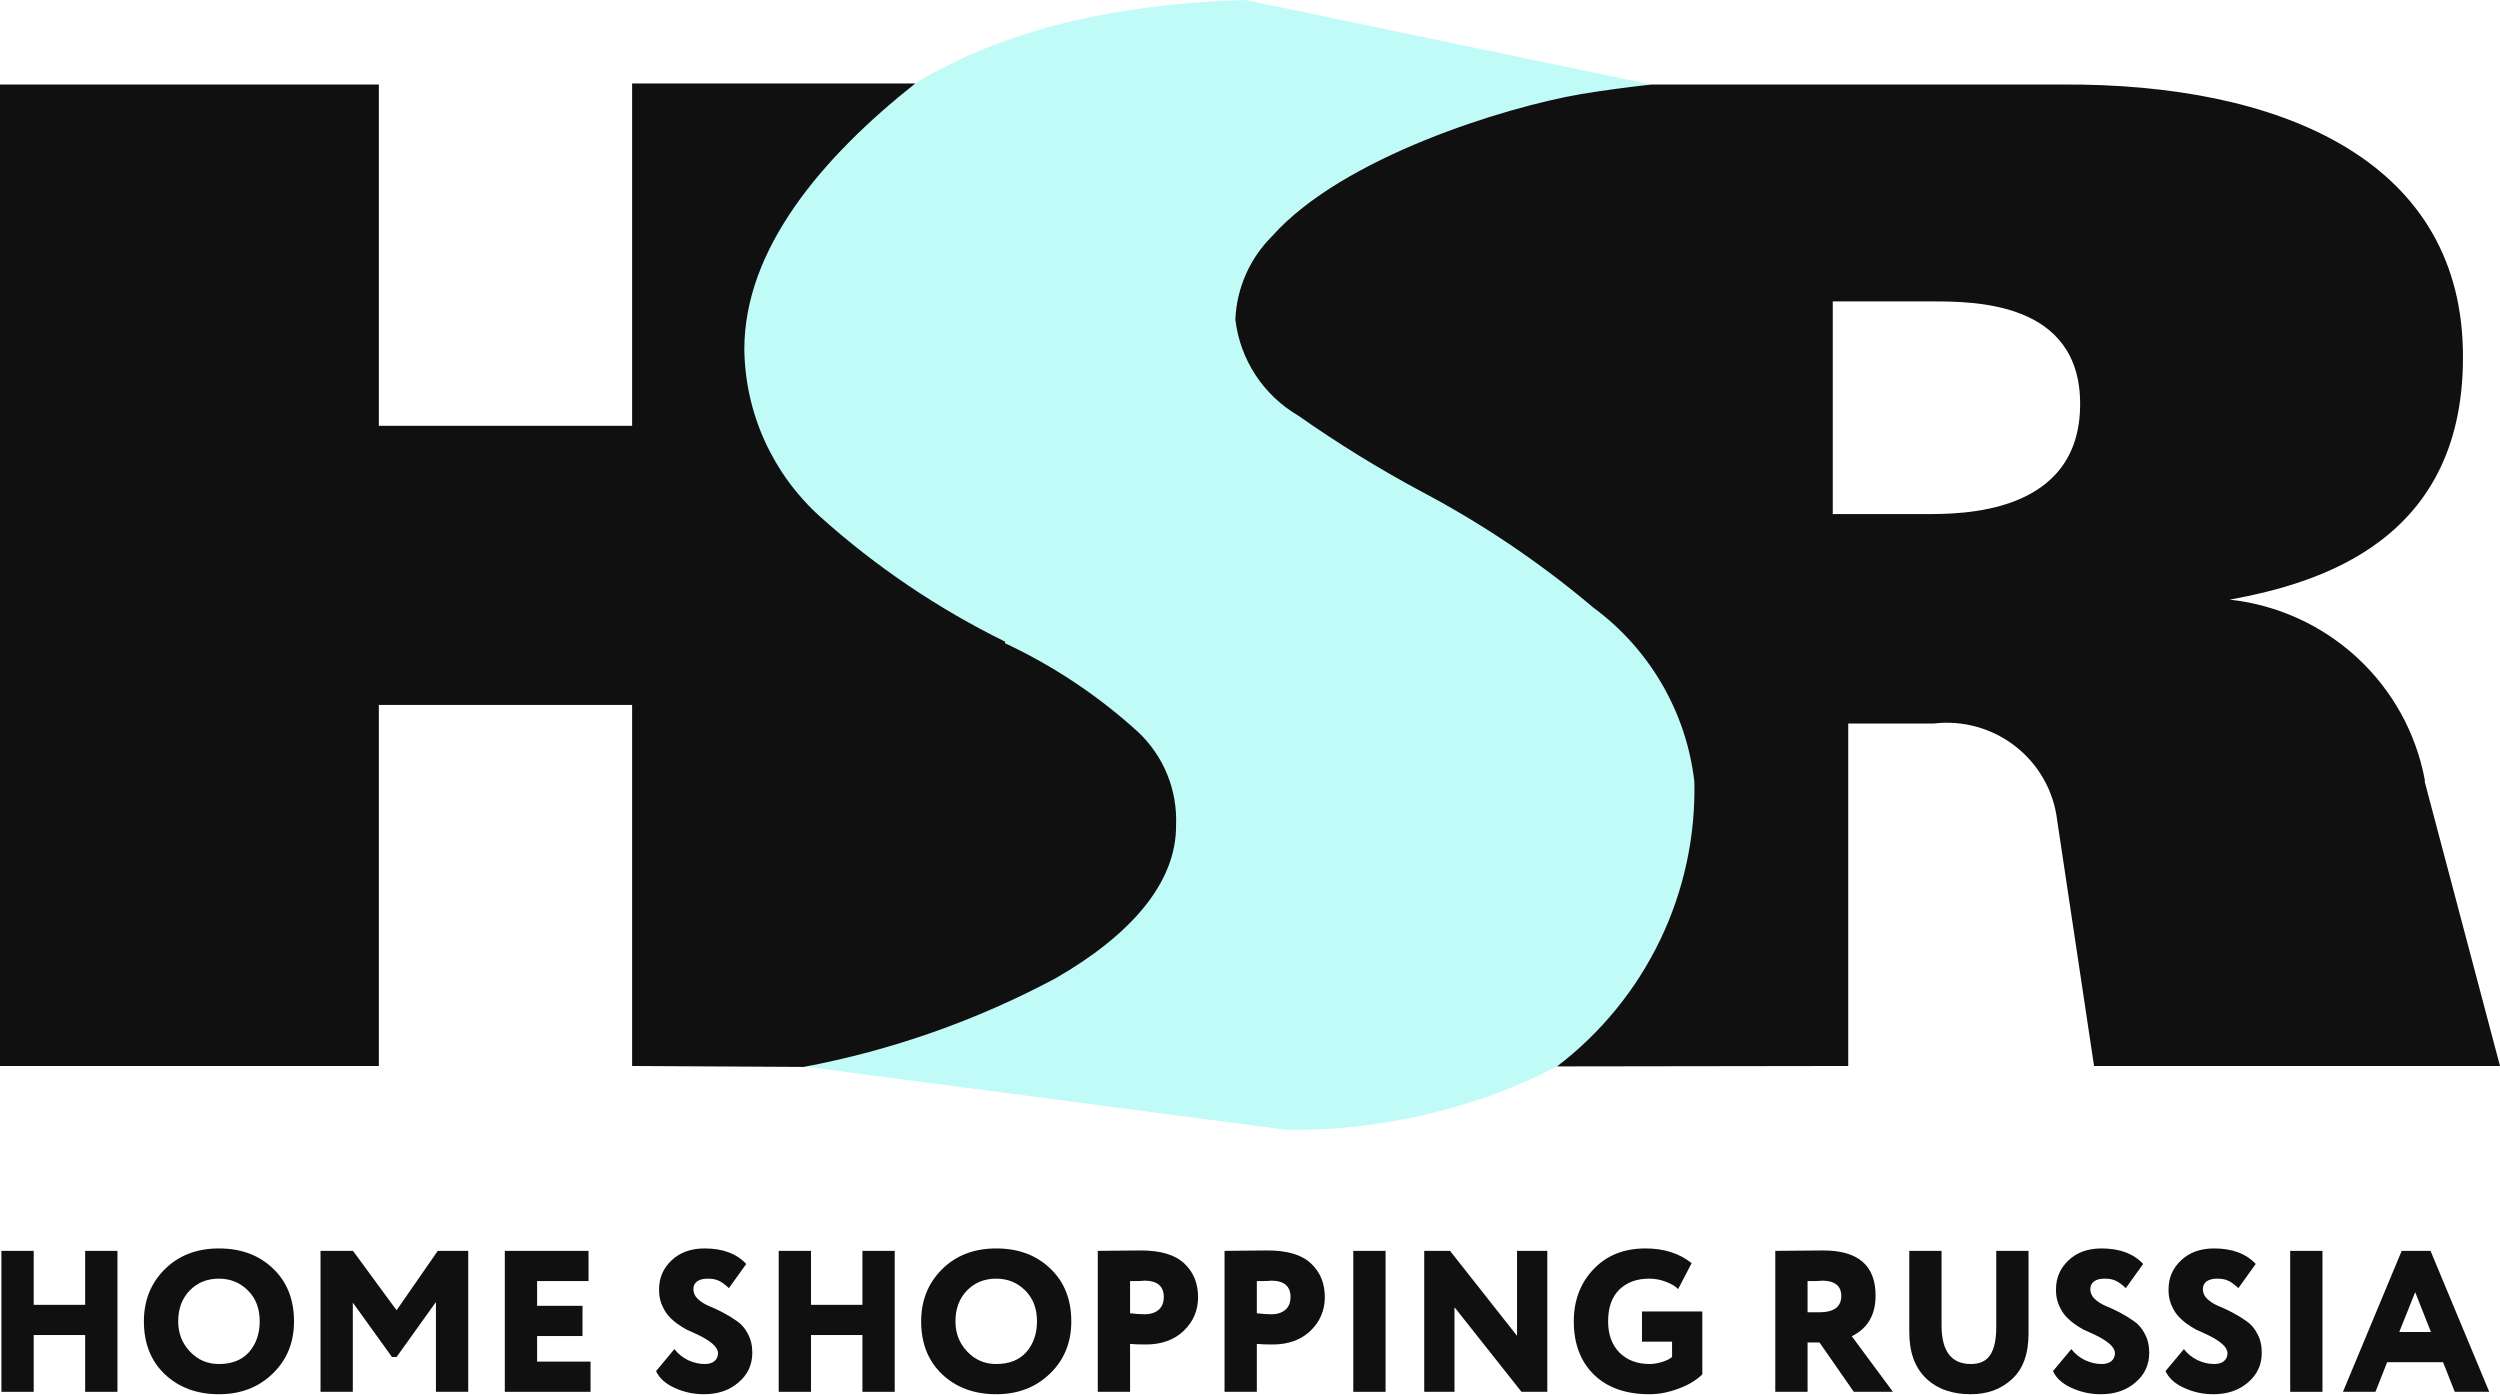
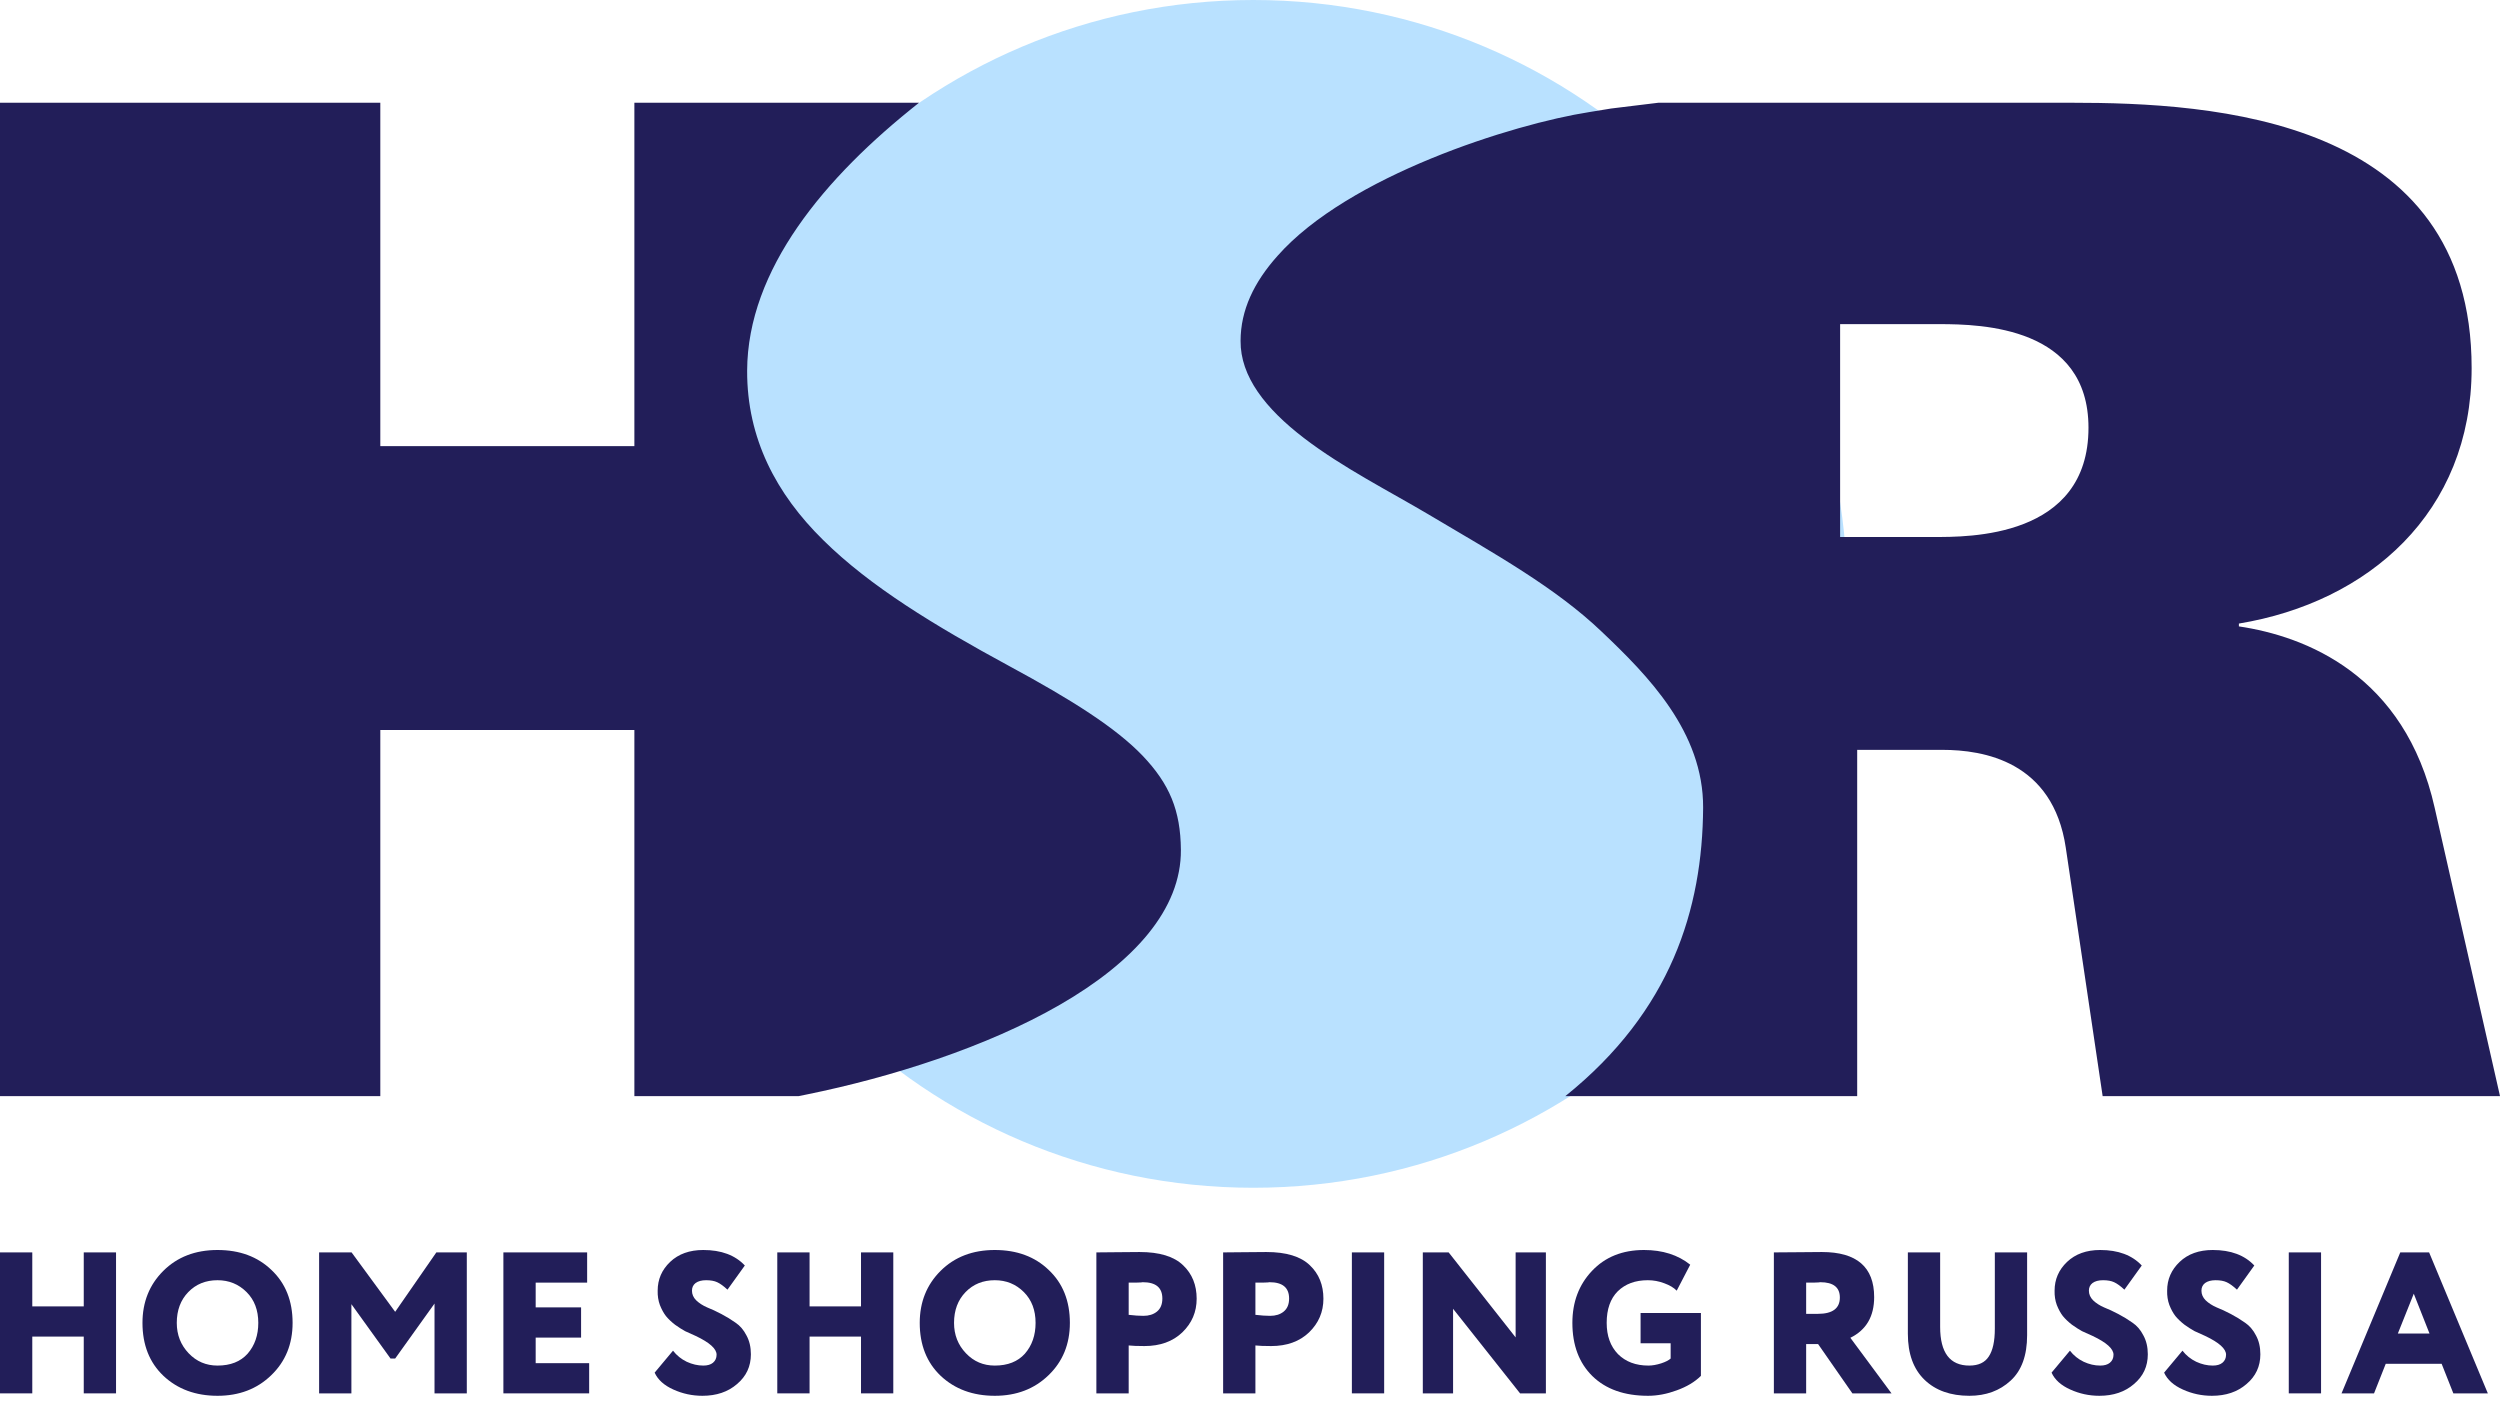
- <svg xmlns="http://www.w3.org/2000/svg" width="104" height="58" viewBox="0 0 104 58" fill="none">
-   <path d="M32.269 44.21C58.95 34.069 42.363 29.937 34.181 23.906C30.445 21.144 28.845 15.245 30.379 12.085C34.314 3.999 41.406 0.289 51.812 0L70.245 3.844C70.245 3.844 57.015 7.932 54.681 10.583C48.9 17.432 64.442 19.951 68.266 23.84C72.09 27.728 74.492 35.174 71.023 39.305C68.844 41.791 66.444 43.686 63.408 45.015C60.372 46.344 56.774 47.074 53.458 46.994L32.269 44.21Z" fill="#C0FBF8" />
-   <path d="M80.11 21.385H76.243V12.539H80.355C82.133 12.539 86.534 12.539 86.534 16.807C86.534 21.429 81.533 21.385 80.11 21.385ZM100.871 32.442C100.507 30.492 99.521 28.71 98.06 27.36C96.599 26.01 94.74 25.163 92.758 24.945C96.475 24.261 102.637 22.491 102.456 14.529C102.275 6.568 94.738 3.472 85.823 3.516H68.707C67.725 3.624 66.747 3.753 65.773 3.914C62.661 4.445 55.859 6.524 52.925 9.819C51.993 10.743 51.445 11.983 51.391 13.291C51.487 14.114 51.774 14.905 52.229 15.6C52.684 16.294 53.295 16.874 54.014 17.294C55.647 18.441 57.346 19.489 59.105 20.434C61.667 21.785 64.075 23.408 66.284 25.277C67.444 26.132 68.416 27.215 69.138 28.459C69.861 29.703 70.319 31.081 70.485 32.508C70.538 34.792 70.049 37.056 69.056 39.116C68.063 41.176 66.596 42.973 64.773 44.362L76.887 44.345V30.098H80.444C81.661 29.954 82.886 30.298 83.849 31.053C84.811 31.807 85.434 32.912 85.578 34.123L87.112 44.345H104L100.871 32.531V32.442ZM41.811 26.692C39.019 25.32 36.431 23.571 34.12 21.495C33.141 20.613 32.355 19.538 31.811 18.34C31.268 17.141 30.98 15.844 30.964 14.529C30.964 10.372 34.165 6.568 38.077 3.472H26.296V17.714H15.76V3.516H0V44.345H15.76V29.324H26.296V44.345L33.431 44.384C37.098 43.695 40.636 42.449 43.923 40.691C46.99 38.922 48.946 36.754 48.924 34.322C48.954 33.602 48.829 32.884 48.557 32.217C48.285 31.549 47.872 30.947 47.346 30.452C45.698 28.951 43.832 27.706 41.811 26.759V26.692Z" fill="#101010" />
-   <path d="M4.886 57.9H3.543V55.537H1.402V57.9H0.059V52.036H1.402V54.281H3.543V52.036H4.886V57.9Z" fill="#101010" />
-   <path d="M5.986 54.968C5.986 54.102 6.274 53.382 6.85 52.806C7.432 52.225 8.185 51.935 9.108 51.935C10.026 51.935 10.773 52.212 11.35 52.764C11.937 53.317 12.231 54.052 12.231 54.968C12.231 55.85 11.934 56.576 11.341 57.145C10.754 57.715 10.009 58 9.108 58C8.196 58 7.446 57.724 6.859 57.171C6.277 56.618 5.986 55.883 5.986 54.968ZM7.413 54.968C7.413 55.465 7.578 55.886 7.908 56.232C8.232 56.573 8.633 56.743 9.108 56.743C9.646 56.743 10.062 56.579 10.359 56.249C10.656 55.908 10.804 55.481 10.804 54.968C10.804 54.437 10.642 54.01 10.317 53.686C9.987 53.356 9.584 53.192 9.108 53.192C8.616 53.192 8.21 53.356 7.891 53.686C7.572 54.015 7.413 54.443 7.413 54.968Z" fill="#101010" />
-   <path d="M14.677 57.9H13.334V52.036H14.685L16.498 54.507L18.211 52.036H19.478V57.9H18.135V54.163L16.498 56.45H16.305L14.677 54.188V57.9Z" fill="#101010" />
-   <path d="M24.567 57.9H21V52.036H24.483V53.292H22.343V54.322H24.232V55.579H22.343V56.643H24.567V57.9Z" fill="#101010" />
-   <path d="M29.869 56.291C29.869 56.045 29.581 55.786 29.004 55.512C28.836 55.439 28.688 55.372 28.559 55.311C28.436 55.244 28.296 55.155 28.14 55.043C27.988 54.926 27.862 54.806 27.762 54.683C27.667 54.56 27.583 54.406 27.51 54.222C27.443 54.038 27.412 53.839 27.418 53.627C27.418 53.158 27.591 52.759 27.938 52.429C28.285 52.1 28.744 51.935 29.315 51.935C30.065 51.935 30.641 52.15 31.044 52.58L30.322 53.585C30.16 53.434 30.017 53.331 29.894 53.275C29.776 53.219 29.622 53.192 29.432 53.192C29.247 53.192 29.102 53.231 28.996 53.309C28.895 53.387 28.845 53.493 28.845 53.627C28.845 53.778 28.903 53.912 29.021 54.029C29.144 54.147 29.295 54.244 29.474 54.322C29.659 54.395 29.858 54.487 30.07 54.599C30.283 54.711 30.479 54.831 30.658 54.959C30.842 55.082 30.994 55.258 31.111 55.487C31.234 55.71 31.296 55.973 31.296 56.274C31.296 56.777 31.103 57.19 30.716 57.514C30.342 57.838 29.863 58 29.281 58C28.856 58 28.453 57.913 28.072 57.74C27.686 57.567 27.426 57.333 27.292 57.037L28.055 56.123C28.207 56.319 28.397 56.473 28.626 56.584C28.856 56.69 29.085 56.743 29.315 56.743C29.488 56.743 29.622 56.704 29.718 56.626C29.818 56.542 29.869 56.431 29.869 56.291Z" fill="#101010" />
-   <path d="M37.22 57.9H35.877V55.537H33.737V57.9H32.394V52.036H33.737V54.281H35.877V52.036H37.22V57.9Z" fill="#101010" />
-   <path d="M38.32 54.968C38.32 54.102 38.608 53.382 39.185 52.806C39.767 52.225 40.52 51.935 41.443 51.935C42.361 51.935 43.108 52.212 43.684 52.764C44.272 53.317 44.566 54.052 44.566 54.968C44.566 55.85 44.269 56.576 43.676 57.145C43.088 57.715 42.344 58 41.443 58C40.531 58 39.781 57.724 39.193 57.171C38.611 56.618 38.32 55.883 38.32 54.968ZM39.747 54.968C39.747 55.465 39.912 55.886 40.243 56.232C40.567 56.573 40.967 56.743 41.443 56.743C41.98 56.743 42.397 56.579 42.694 56.249C42.99 55.908 43.139 55.481 43.139 54.968C43.139 54.437 42.976 54.01 42.652 53.686C42.322 53.356 41.919 53.192 41.443 53.192C40.95 53.192 40.545 53.356 40.226 53.686C39.907 54.015 39.747 54.443 39.747 54.968Z" fill="#101010" />
-   <path d="M47.011 55.906V57.9H45.668V52.036C45.926 52.036 46.208 52.033 46.516 52.027C46.83 52.022 47.146 52.019 47.465 52.019C48.293 52.019 48.897 52.203 49.278 52.572C49.653 52.929 49.84 53.393 49.84 53.962C49.84 54.51 49.642 54.976 49.244 55.361C48.847 55.741 48.321 55.931 47.666 55.931C47.375 55.931 47.157 55.922 47.011 55.906ZM47.599 53.275C47.593 53.275 47.568 53.278 47.523 53.284C47.479 53.284 47.409 53.286 47.314 53.292C47.218 53.292 47.118 53.292 47.011 53.292V54.632C47.246 54.66 47.451 54.674 47.624 54.674C47.854 54.674 48.041 54.616 48.187 54.498C48.338 54.376 48.413 54.194 48.413 53.954C48.413 53.502 48.142 53.275 47.599 53.275Z" fill="#101010" />
-   <path d="M52.284 55.906V57.9H50.941V52.036C51.198 52.036 51.481 52.033 51.789 52.027C52.102 52.022 52.418 52.019 52.737 52.019C53.566 52.019 54.17 52.203 54.55 52.572C54.925 52.929 55.113 53.393 55.113 53.962C55.113 54.51 54.914 54.976 54.517 55.361C54.12 55.741 53.593 55.931 52.939 55.931C52.648 55.931 52.429 55.922 52.284 55.906ZM52.872 53.275C52.866 53.275 52.841 53.278 52.796 53.284C52.751 53.284 52.681 53.286 52.586 53.292C52.491 53.292 52.39 53.292 52.284 53.292V54.632C52.519 54.66 52.723 54.674 52.897 54.674C53.126 54.674 53.314 54.616 53.459 54.498C53.61 54.376 53.686 54.194 53.686 53.954C53.686 53.502 53.414 53.275 52.872 53.275Z" fill="#101010" />
-   <path d="M57.64 57.9H56.297V52.036H57.64V57.9Z" fill="#101010" />
-   <path d="M64.368 52.036V57.9H63.294L60.507 54.381V57.9H59.248V52.036H60.322L63.109 55.571V52.036H64.368Z" fill="#101010" />
-   <path d="M69.558 55.814H68.307V54.557H70.817V57.171C70.565 57.422 70.229 57.623 69.809 57.774C69.401 57.925 69.004 58 68.618 58C67.633 58 66.86 57.726 66.301 57.179C65.747 56.632 65.47 55.895 65.47 54.968C65.47 54.102 65.741 53.382 66.284 52.806C66.832 52.225 67.554 51.935 68.45 51.935C69.222 51.935 69.863 52.139 70.372 52.547L69.809 53.627C69.692 53.504 69.519 53.401 69.289 53.317C69.065 53.233 68.839 53.192 68.609 53.192C68.089 53.192 67.672 53.345 67.358 53.652C67.051 53.959 66.897 54.398 66.897 54.968C66.897 55.509 67.053 55.942 67.367 56.266C67.686 56.584 68.108 56.743 68.634 56.743C68.791 56.743 68.967 56.713 69.163 56.651C69.348 56.59 69.479 56.523 69.558 56.45V55.814Z" fill="#101010" />
-   <path d="M75.195 55.847V57.9H73.852V52.036C74.171 52.036 74.524 52.033 74.91 52.027C75.296 52.022 75.609 52.019 75.85 52.019C77.299 52.019 78.024 52.644 78.024 53.895C78.024 54.7 77.694 55.264 77.034 55.587L78.746 57.9H77.118L75.691 55.847H75.195ZM75.783 53.275C75.777 53.275 75.752 53.278 75.707 53.284C75.663 53.284 75.593 53.286 75.498 53.292C75.402 53.292 75.302 53.292 75.195 53.292V54.591H75.682C76.292 54.591 76.597 54.364 76.597 53.912C76.597 53.488 76.326 53.275 75.783 53.275Z" fill="#101010" />
-   <path d="M83.044 52.036H84.387V55.478C84.387 56.322 84.158 56.953 83.699 57.372C83.245 57.791 82.675 58 81.986 58C81.203 58 80.582 57.779 80.123 57.338C79.658 56.891 79.426 56.252 79.426 55.42V52.036H80.769V55.135C80.769 56.207 81.175 56.743 81.986 56.743C82.361 56.743 82.63 56.618 82.792 56.367C82.96 56.115 83.044 55.73 83.044 55.211V52.036Z" fill="#101010" />
-   <path d="M87.981 56.291C87.981 56.045 87.693 55.786 87.116 55.512C86.948 55.439 86.8 55.372 86.671 55.311C86.548 55.244 86.408 55.155 86.252 55.043C86.101 54.926 85.975 54.806 85.874 54.683C85.779 54.56 85.695 54.406 85.622 54.222C85.555 54.038 85.524 53.839 85.53 53.627C85.53 53.158 85.703 52.759 86.05 52.429C86.397 52.1 86.856 51.935 87.427 51.935C88.177 51.935 88.753 52.15 89.156 52.58L88.434 53.585C88.272 53.434 88.129 53.331 88.006 53.275C87.889 53.219 87.735 53.192 87.544 53.192C87.36 53.192 87.214 53.231 87.108 53.309C87.007 53.387 86.957 53.493 86.957 53.627C86.957 53.778 87.016 53.912 87.133 54.029C87.256 54.147 87.407 54.244 87.586 54.322C87.771 54.395 87.97 54.487 88.182 54.599C88.395 54.711 88.591 54.831 88.77 54.959C88.955 55.082 89.106 55.258 89.223 55.487C89.346 55.71 89.408 55.973 89.408 56.274C89.408 56.777 89.215 57.19 88.829 57.514C88.454 57.838 87.975 58 87.393 58C86.968 58 86.565 57.913 86.184 57.74C85.798 57.567 85.538 57.333 85.404 57.037L86.168 56.123C86.319 56.319 86.509 56.473 86.739 56.584C86.968 56.69 87.197 56.743 87.427 56.743C87.6 56.743 87.735 56.704 87.83 56.626C87.93 56.542 87.981 56.431 87.981 56.291Z" fill="#101010" />
-   <path d="M92.663 56.291C92.663 56.045 92.375 55.786 91.799 55.512C91.631 55.439 91.482 55.372 91.354 55.311C91.231 55.244 91.091 55.155 90.934 55.043C90.783 54.926 90.657 54.806 90.556 54.683C90.461 54.56 90.377 54.406 90.304 54.222C90.237 54.038 90.206 53.839 90.212 53.627C90.212 53.158 90.385 52.759 90.733 52.429C91.079 52.1 91.538 51.935 92.109 51.935C92.859 51.935 93.435 52.15 93.838 52.58L93.117 53.585C92.954 53.434 92.811 53.331 92.688 53.275C92.571 53.219 92.417 53.192 92.227 53.192C92.042 53.192 91.897 53.231 91.79 53.309C91.689 53.387 91.639 53.493 91.639 53.627C91.639 53.778 91.698 53.912 91.815 54.029C91.939 54.147 92.09 54.244 92.269 54.322C92.453 54.395 92.652 54.487 92.865 54.599C93.077 54.711 93.273 54.831 93.452 54.959C93.637 55.082 93.788 55.258 93.906 55.487C94.029 55.71 94.09 55.973 94.09 56.274C94.09 56.777 93.897 57.19 93.511 57.514C93.136 57.838 92.658 58 92.076 58C91.65 58 91.247 57.913 90.867 57.74C90.481 57.567 90.22 57.333 90.086 57.037L90.85 56.123C91.001 56.319 91.191 56.473 91.421 56.584C91.65 56.69 91.88 56.743 92.109 56.743C92.283 56.743 92.417 56.704 92.512 56.626C92.613 56.542 92.663 56.431 92.663 56.291Z" fill="#101010" />
-   <path d="M96.615 57.9H95.272V52.036H96.615V57.9Z" fill="#101010" />
-   <path d="M98.819 57.9H97.467L99.91 52.036H101.11L103.553 57.9H102.118L101.631 56.668H99.305L98.819 57.9ZM101.127 55.411L100.472 53.753L99.809 55.411H101.127Z" fill="#101010" />
+ <svg xmlns="http://www.w3.org/2000/svg" width="104" height="59" viewBox="0 0 104 59" fill="none">
+   <path fill-rule="evenodd" clip-rule="evenodd" d="M76.841 24.706C76.841 38.349 65.78 49.41 52.136 49.411C38.491 49.41 27.43 38.349 27.43 24.705C27.43 11.061 38.492 0.001 52.136 0C65.78 0 76.841 11.061 76.841 24.706Z" fill="#B9E1FF" />
+   <path d="M80.445 22.339H76.549V13.484H80.681C82.453 13.484 86.881 13.602 86.881 17.793C86.881 22.398 81.862 22.339 80.445 22.339ZM101.285 33.614C100.044 28.066 95.912 26.471 93.138 26.058V25.94C98.508 25.055 102.82 21.336 102.82 15.313C102.82 4.865 92.016 4.274 86.172 4.274H68.989L67.025 4.514L66.123 4.661C62.932 5.16 56.089 7.316 53.148 10.641C52.162 11.743 51.61 12.903 51.608 14.18C51.595 15.659 52.644 16.997 54.249 18.226C55.837 19.445 57.86 20.471 59.424 21.399C62.179 23.034 64.715 24.446 66.633 26.28C68.554 28.103 70.866 30.447 70.85 33.606C70.822 37.808 69.525 42.057 65.118 45.599H77.259V31.194H80.799C82.511 31.194 85.404 31.667 85.937 35.267L87.47 45.599H104L101.285 33.614ZM41.99 27.711C38.877 26.023 36.2 24.4 34.246 22.468C32.292 20.548 31.071 18.238 31.081 15.418C31.099 11.217 34.291 7.379 38.233 4.274H26.39V18.56H15.821V4.274H0V45.599H15.821V30.368H26.39V45.599H33.223L33.561 45.53C37.06 44.818 41.053 43.556 44.098 41.794C47.172 40.02 49.145 37.825 49.125 35.352C49.111 33.709 48.65 32.614 47.536 31.441C46.421 30.277 44.589 29.115 41.99 27.711Z" fill="#221E59" />
+   <path d="M4.827 57.964H3.484V55.602H1.343V57.964H0V52.1H1.343V54.346H3.484V52.1H4.827V57.964Z" fill="#221E59" />
+   <path d="M5.927 55.032C5.927 54.167 6.215 53.446 6.791 52.871C7.373 52.29 8.126 52 9.049 52C9.967 52 10.714 52.276 11.291 52.829C11.878 53.382 12.172 54.117 12.172 55.032C12.172 55.915 11.875 56.641 11.282 57.211C10.695 57.78 9.95 58.065 9.049 58.065C8.137 58.065 7.387 57.788 6.8 57.236C6.218 56.683 5.927 55.948 5.927 55.032ZM7.354 55.032C7.354 55.529 7.519 55.951 7.849 56.297C8.174 56.638 8.574 56.808 9.049 56.808C9.587 56.808 10.004 56.644 10.3 56.314C10.597 55.974 10.745 55.546 10.745 55.032C10.745 54.502 10.583 54.075 10.258 53.751C9.928 53.421 9.525 53.257 9.049 53.257C8.557 53.257 8.151 53.421 7.832 53.751C7.513 54.08 7.354 54.508 7.354 55.032Z" fill="#221E59" />
+   <path d="M14.618 57.964H13.275V52.1H14.626L16.439 54.572L18.152 52.1H19.419V57.964H18.076V54.228L16.439 56.515H16.246L14.618 54.253V57.964Z" fill="#221E59" />
+   <path d="M24.509 57.964H20.941V52.1H24.425V53.357H22.284V54.387H24.173V55.644H22.284V56.708H24.509V57.964Z" fill="#221E59" />
+   <path d="M29.81 56.356C29.81 56.11 29.522 55.851 28.945 55.577C28.777 55.504 28.629 55.437 28.5 55.376C28.377 55.309 28.237 55.219 28.081 55.108C27.929 54.991 27.803 54.87 27.703 54.748C27.608 54.625 27.524 54.471 27.451 54.287C27.384 54.103 27.353 53.904 27.359 53.692C27.359 53.223 27.532 52.824 27.879 52.494C28.226 52.165 28.685 52 29.256 52C30.006 52 30.582 52.215 30.985 52.645L30.263 53.65C30.101 53.499 29.958 53.396 29.835 53.34C29.717 53.285 29.564 53.257 29.373 53.257C29.189 53.257 29.043 53.296 28.937 53.374C28.836 53.452 28.786 53.558 28.786 53.692C28.786 53.843 28.844 53.977 28.962 54.094C29.085 54.212 29.236 54.309 29.415 54.387C29.6 54.46 29.799 54.552 30.011 54.664C30.224 54.776 30.42 54.896 30.599 55.024C30.784 55.147 30.935 55.323 31.052 55.552C31.175 55.775 31.237 56.038 31.237 56.339C31.237 56.842 31.044 57.255 30.658 57.579C30.283 57.903 29.804 58.065 29.222 58.065C28.797 58.065 28.394 57.978 28.013 57.805C27.627 57.632 27.367 57.398 27.233 57.102L27.997 56.188C28.148 56.384 28.338 56.538 28.567 56.649C28.797 56.755 29.026 56.808 29.256 56.808C29.429 56.808 29.564 56.769 29.659 56.691C29.759 56.607 29.81 56.496 29.81 56.356Z" fill="#221E59" />
+   <path d="M37.161 57.964H35.818V55.602H33.678V57.964H32.335V52.1H33.678V54.346H35.818V52.1H37.161V57.964Z" fill="#221E59" />
+   <path d="M38.261 55.032C38.261 54.167 38.55 53.446 39.126 52.871C39.708 52.29 40.461 52 41.384 52C42.302 52 43.049 52.276 43.625 52.829C44.213 53.382 44.507 54.117 44.507 55.032C44.507 55.915 44.21 56.641 43.617 57.211C43.029 57.78 42.285 58.065 41.384 58.065C40.472 58.065 39.722 57.788 39.134 57.236C38.552 56.683 38.261 55.948 38.261 55.032ZM39.688 55.032C39.688 55.529 39.853 55.951 40.184 56.297C40.508 56.638 40.908 56.808 41.384 56.808C41.921 56.808 42.338 56.644 42.635 56.314C42.931 55.974 43.08 55.546 43.08 55.032C43.08 54.502 42.917 54.075 42.593 53.751C42.263 53.421 41.86 53.257 41.384 53.257C40.892 53.257 40.486 53.421 40.167 53.751C39.848 54.08 39.688 54.508 39.688 55.032Z" fill="#221E59" />
+   <path d="M46.953 55.971V57.964H45.609V52.1C45.867 52.1 46.15 52.098 46.457 52.092C46.771 52.087 47.087 52.084 47.406 52.084C48.234 52.084 48.839 52.268 49.219 52.637C49.594 52.994 49.781 53.458 49.781 54.027C49.781 54.575 49.583 55.041 49.185 55.426C48.788 55.806 48.262 55.996 47.607 55.996C47.316 55.996 47.098 55.987 46.953 55.971ZM47.54 53.34C47.535 53.34 47.509 53.343 47.465 53.349C47.42 53.349 47.35 53.352 47.255 53.357C47.16 53.357 47.059 53.357 46.953 53.357V54.697C47.188 54.725 47.392 54.739 47.565 54.739C47.795 54.739 47.982 54.681 48.128 54.563C48.279 54.441 48.354 54.259 48.354 54.019C48.354 53.566 48.083 53.34 47.54 53.34Z" fill="#221E59" />
+   <path d="M52.225 55.971V57.964H50.882V52.1C51.139 52.1 51.422 52.098 51.73 52.092C52.043 52.087 52.359 52.084 52.678 52.084C53.507 52.084 54.111 52.268 54.492 52.637C54.867 52.994 55.054 53.458 55.054 54.027C55.054 54.575 54.855 55.041 54.458 55.426C54.061 55.806 53.535 55.996 52.88 55.996C52.589 55.996 52.37 55.987 52.225 55.971ZM52.813 53.34C52.807 53.34 52.782 53.343 52.737 53.349C52.692 53.349 52.622 53.352 52.527 53.357C52.432 53.357 52.331 53.357 52.225 53.357V54.697C52.46 54.725 52.664 54.739 52.838 54.739C53.067 54.739 53.255 54.681 53.4 54.563C53.551 54.441 53.627 54.259 53.627 54.019C53.627 53.566 53.355 53.34 52.813 53.34Z" fill="#221E59" />
+   <path d="M57.581 57.964H56.238V52.1H57.581V57.964Z" fill="#221E59" />
+   <path d="M64.309 52.1V57.964H63.235L60.448 54.446V57.964H59.189V52.1H60.264L63.05 55.636V52.1H64.309Z" fill="#221E59" />
+   <path d="M69.499 55.879H68.248V54.622H70.758V57.236C70.506 57.487 70.17 57.688 69.751 57.839C69.342 57.989 68.945 58.065 68.559 58.065C67.574 58.065 66.801 57.791 66.242 57.244C65.688 56.697 65.411 55.959 65.411 55.032C65.411 54.167 65.682 53.446 66.225 52.871C66.773 52.29 67.495 52 68.391 52C69.163 52 69.804 52.204 70.313 52.611L69.751 53.692C69.633 53.569 69.46 53.466 69.23 53.382C69.006 53.298 68.78 53.257 68.55 53.257C68.03 53.257 67.613 53.41 67.299 53.717C66.992 54.024 66.838 54.463 66.838 55.032C66.838 55.574 66.995 56.007 67.308 56.331C67.627 56.649 68.049 56.808 68.575 56.808C68.732 56.808 68.908 56.778 69.104 56.716C69.289 56.655 69.42 56.588 69.499 56.515V55.879Z" fill="#221E59" />
+   <path d="M75.136 55.912V57.964H73.793V52.1C74.112 52.1 74.465 52.098 74.851 52.092C75.237 52.087 75.55 52.084 75.791 52.084C77.24 52.084 77.965 52.709 77.965 53.96C77.965 54.764 77.635 55.328 76.975 55.652L78.687 57.964H77.059L75.632 55.912H75.136ZM75.724 53.34C75.718 53.34 75.693 53.343 75.648 53.349C75.604 53.349 75.534 53.352 75.439 53.357C75.343 53.357 75.243 53.357 75.136 53.357V54.656H75.623C76.233 54.656 76.538 54.429 76.538 53.977C76.538 53.553 76.267 53.34 75.724 53.34Z" fill="#221E59" />
+   <path d="M82.985 52.1H84.328V55.544C84.328 56.387 84.099 57.018 83.64 57.437C83.186 57.855 82.616 58.065 81.927 58.065C81.144 58.065 80.523 57.844 80.064 57.403C79.599 56.956 79.367 56.317 79.367 55.485V52.1H80.71V55.2C80.71 56.272 81.116 56.808 81.927 56.808C82.302 56.808 82.571 56.683 82.733 56.431C82.901 56.18 82.985 55.795 82.985 55.275V52.1Z" fill="#221E59" />
+   <path d="M87.922 56.356C87.922 56.11 87.634 55.851 87.057 55.577C86.889 55.504 86.741 55.437 86.612 55.376C86.489 55.309 86.349 55.219 86.193 55.108C86.042 54.991 85.916 54.87 85.815 54.748C85.72 54.625 85.636 54.471 85.563 54.287C85.496 54.103 85.465 53.904 85.471 53.692C85.471 53.223 85.644 52.824 85.991 52.494C86.338 52.165 86.797 52 87.368 52C88.118 52 88.694 52.215 89.097 52.645L88.375 53.65C88.213 53.499 88.07 53.396 87.947 53.34C87.83 53.285 87.676 53.257 87.486 53.257C87.301 53.257 87.155 53.296 87.049 53.374C86.948 53.452 86.898 53.558 86.898 53.692C86.898 53.843 86.957 53.977 87.074 54.094C87.197 54.212 87.348 54.309 87.527 54.387C87.712 54.46 87.911 54.552 88.123 54.664C88.336 54.776 88.532 54.896 88.711 55.024C88.896 55.147 89.047 55.323 89.164 55.552C89.287 55.775 89.349 56.038 89.349 56.339C89.349 56.842 89.156 57.255 88.77 57.579C88.395 57.903 87.916 58.065 87.334 58.065C86.909 58.065 86.506 57.978 86.126 57.805C85.739 57.632 85.479 57.398 85.345 57.102L86.109 56.188C86.26 56.384 86.45 56.538 86.68 56.649C86.909 56.755 87.138 56.808 87.368 56.808C87.541 56.808 87.676 56.769 87.771 56.691C87.872 56.607 87.922 56.496 87.922 56.356Z" fill="#221E59" />
+   <path d="M92.604 56.356C92.604 56.11 92.316 55.851 91.74 55.577C91.572 55.504 91.423 55.437 91.295 55.376C91.172 55.309 91.032 55.219 90.875 55.108C90.724 54.991 90.598 54.87 90.497 54.748C90.402 54.625 90.318 54.471 90.245 54.287C90.178 54.103 90.147 53.904 90.153 53.692C90.153 53.223 90.327 52.824 90.674 52.494C91.02 52.165 91.479 52 92.05 52C92.8 52 93.376 52.215 93.779 52.645L93.058 53.65C92.895 53.499 92.752 53.396 92.629 53.34C92.512 53.285 92.358 53.257 92.168 53.257C91.983 53.257 91.838 53.296 91.731 53.374C91.63 53.452 91.58 53.558 91.58 53.692C91.58 53.843 91.639 53.977 91.756 54.094C91.879 54.212 92.031 54.309 92.21 54.387C92.394 54.46 92.593 54.552 92.806 54.664C93.018 54.776 93.214 54.896 93.393 55.024C93.578 55.147 93.729 55.323 93.847 55.552C93.97 55.775 94.031 56.038 94.031 56.339C94.031 56.842 93.838 57.255 93.452 57.579C93.077 57.903 92.599 58.065 92.017 58.065C91.591 58.065 91.188 57.978 90.808 57.805C90.422 57.632 90.162 57.398 90.027 57.102L90.791 56.188C90.942 56.384 91.132 56.538 91.362 56.649C91.591 56.755 91.821 56.808 92.05 56.808C92.224 56.808 92.358 56.769 92.453 56.691C92.554 56.607 92.604 56.496 92.604 56.356Z" fill="#221E59" />
+   <path d="M96.556 57.964H95.213V52.1H96.556V57.964Z" fill="#221E59" />
+   <path d="M98.76 57.964H97.408L99.851 52.1H101.051L103.494 57.964H102.059L101.572 56.733H99.247L98.76 57.964ZM101.068 55.476L100.413 53.818L99.75 55.476H101.068Z" fill="#221E59" />
</svg>
